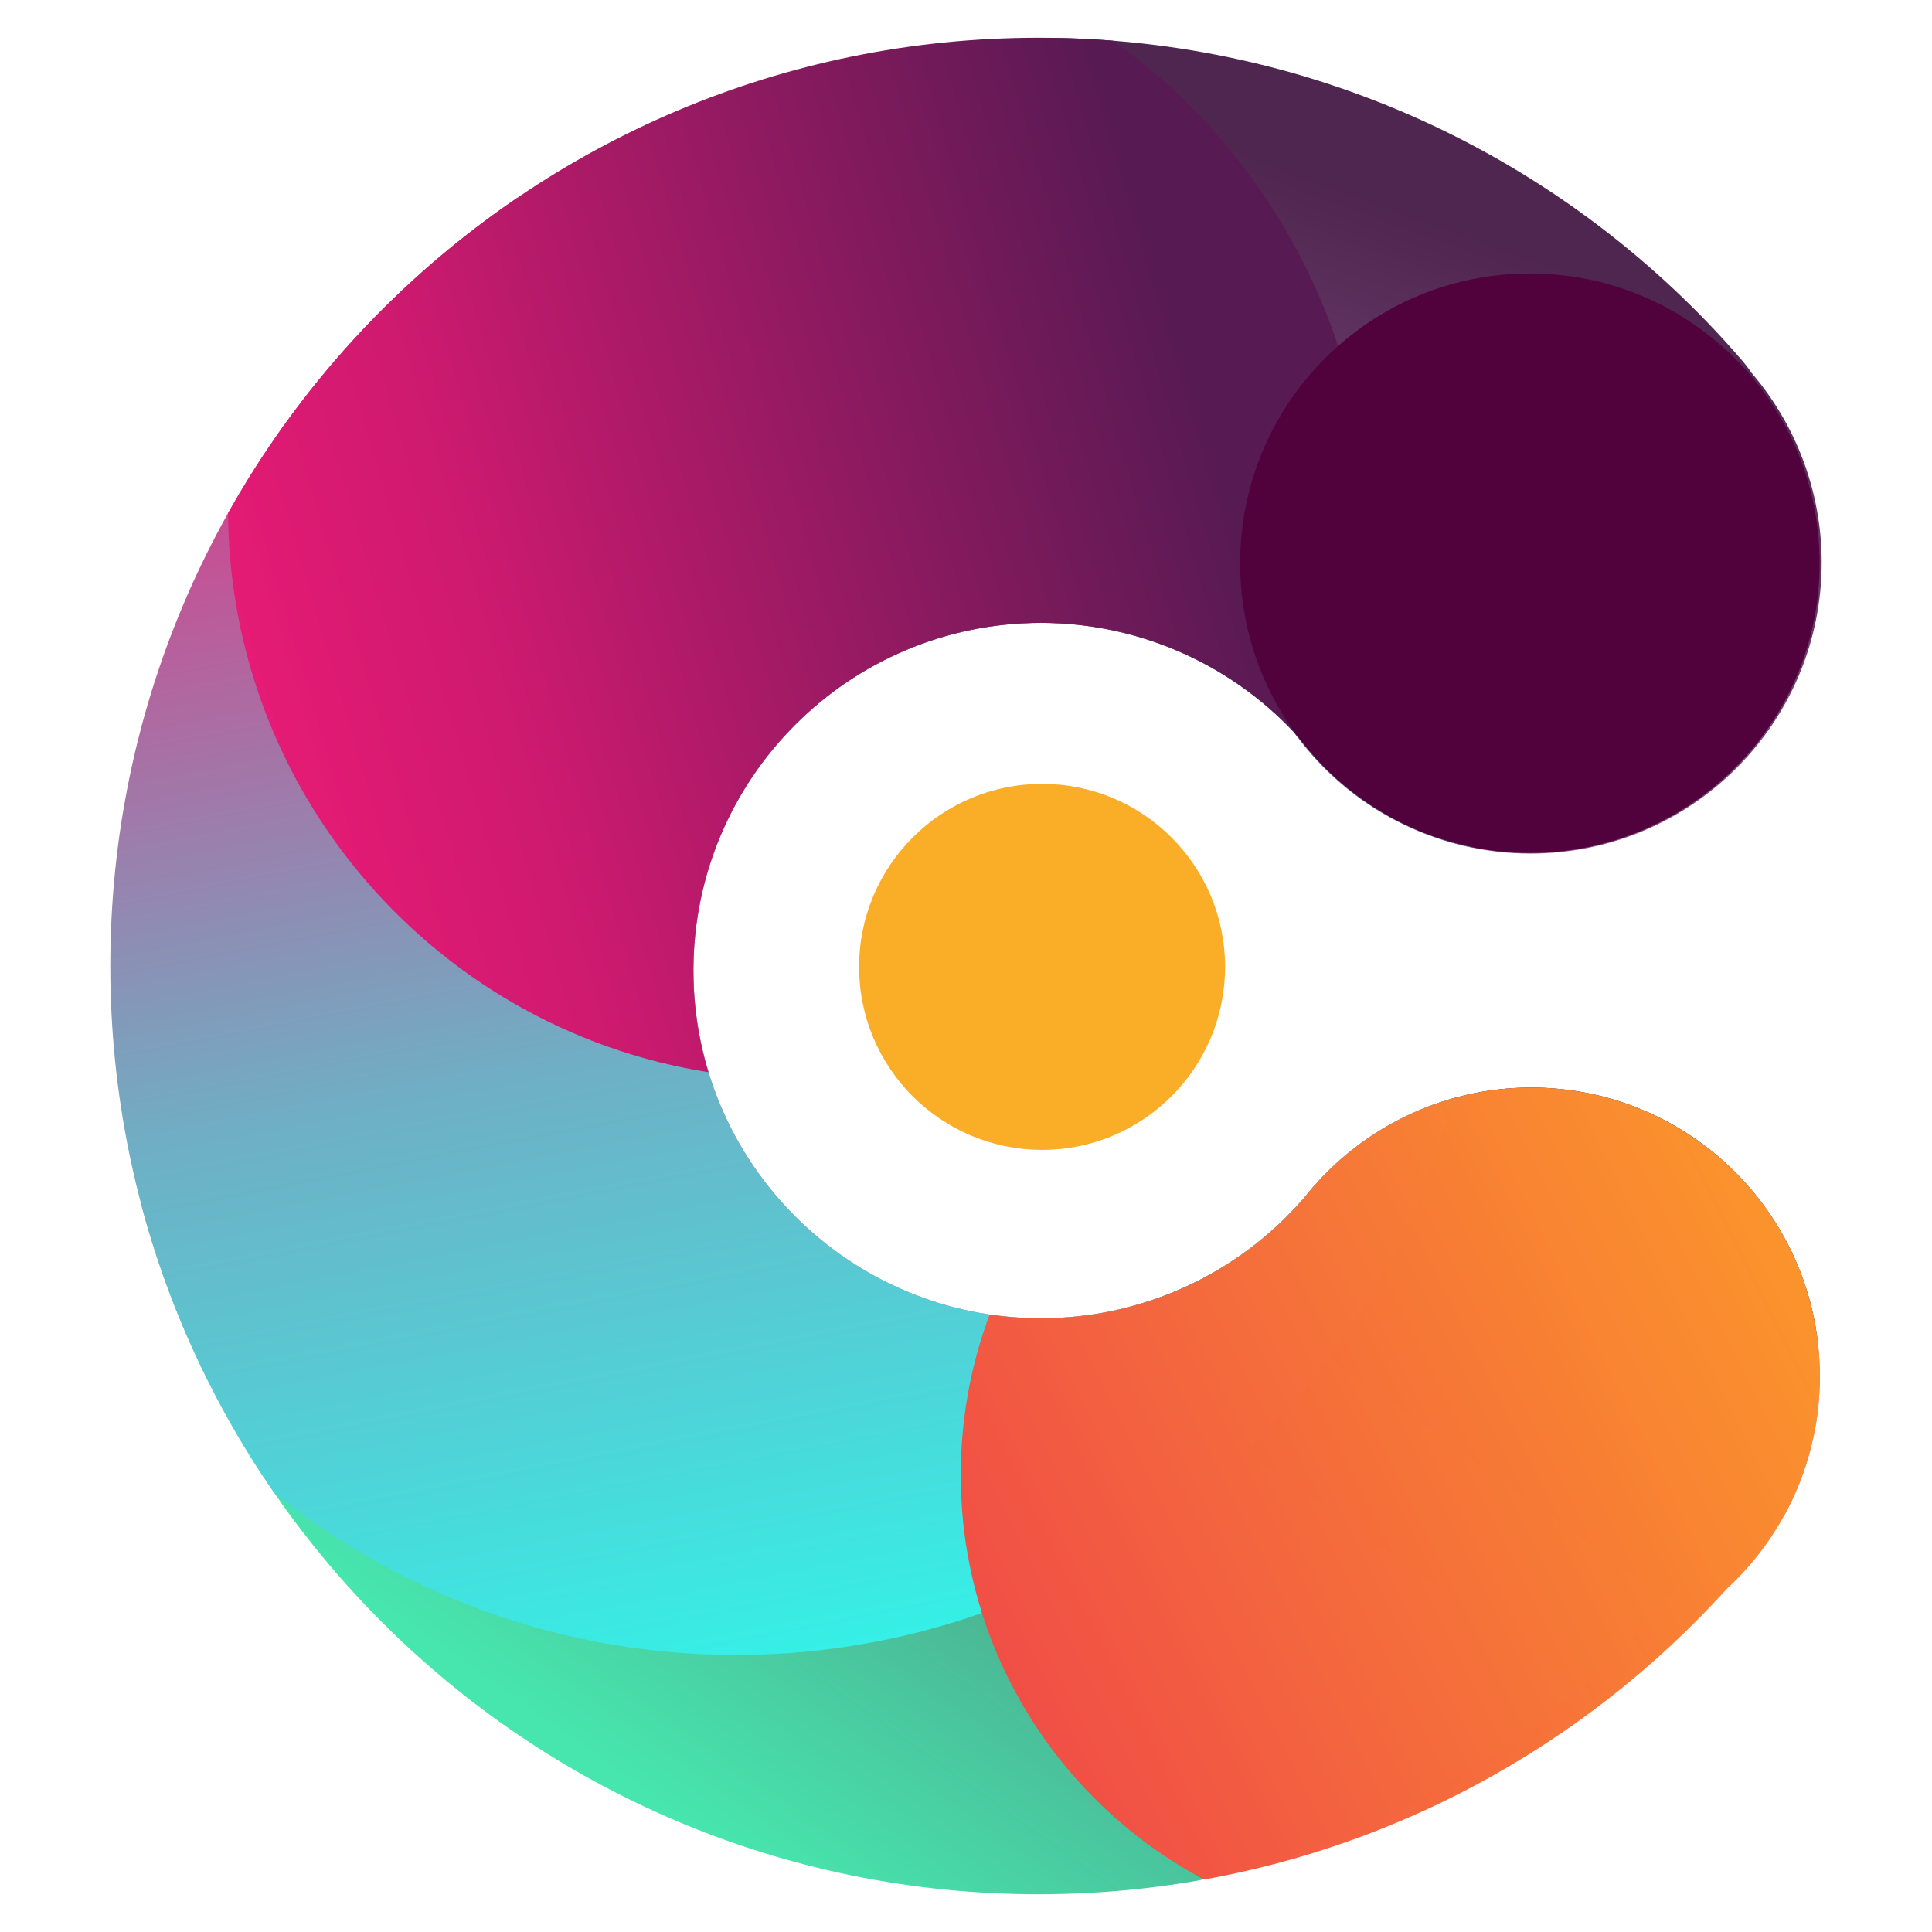
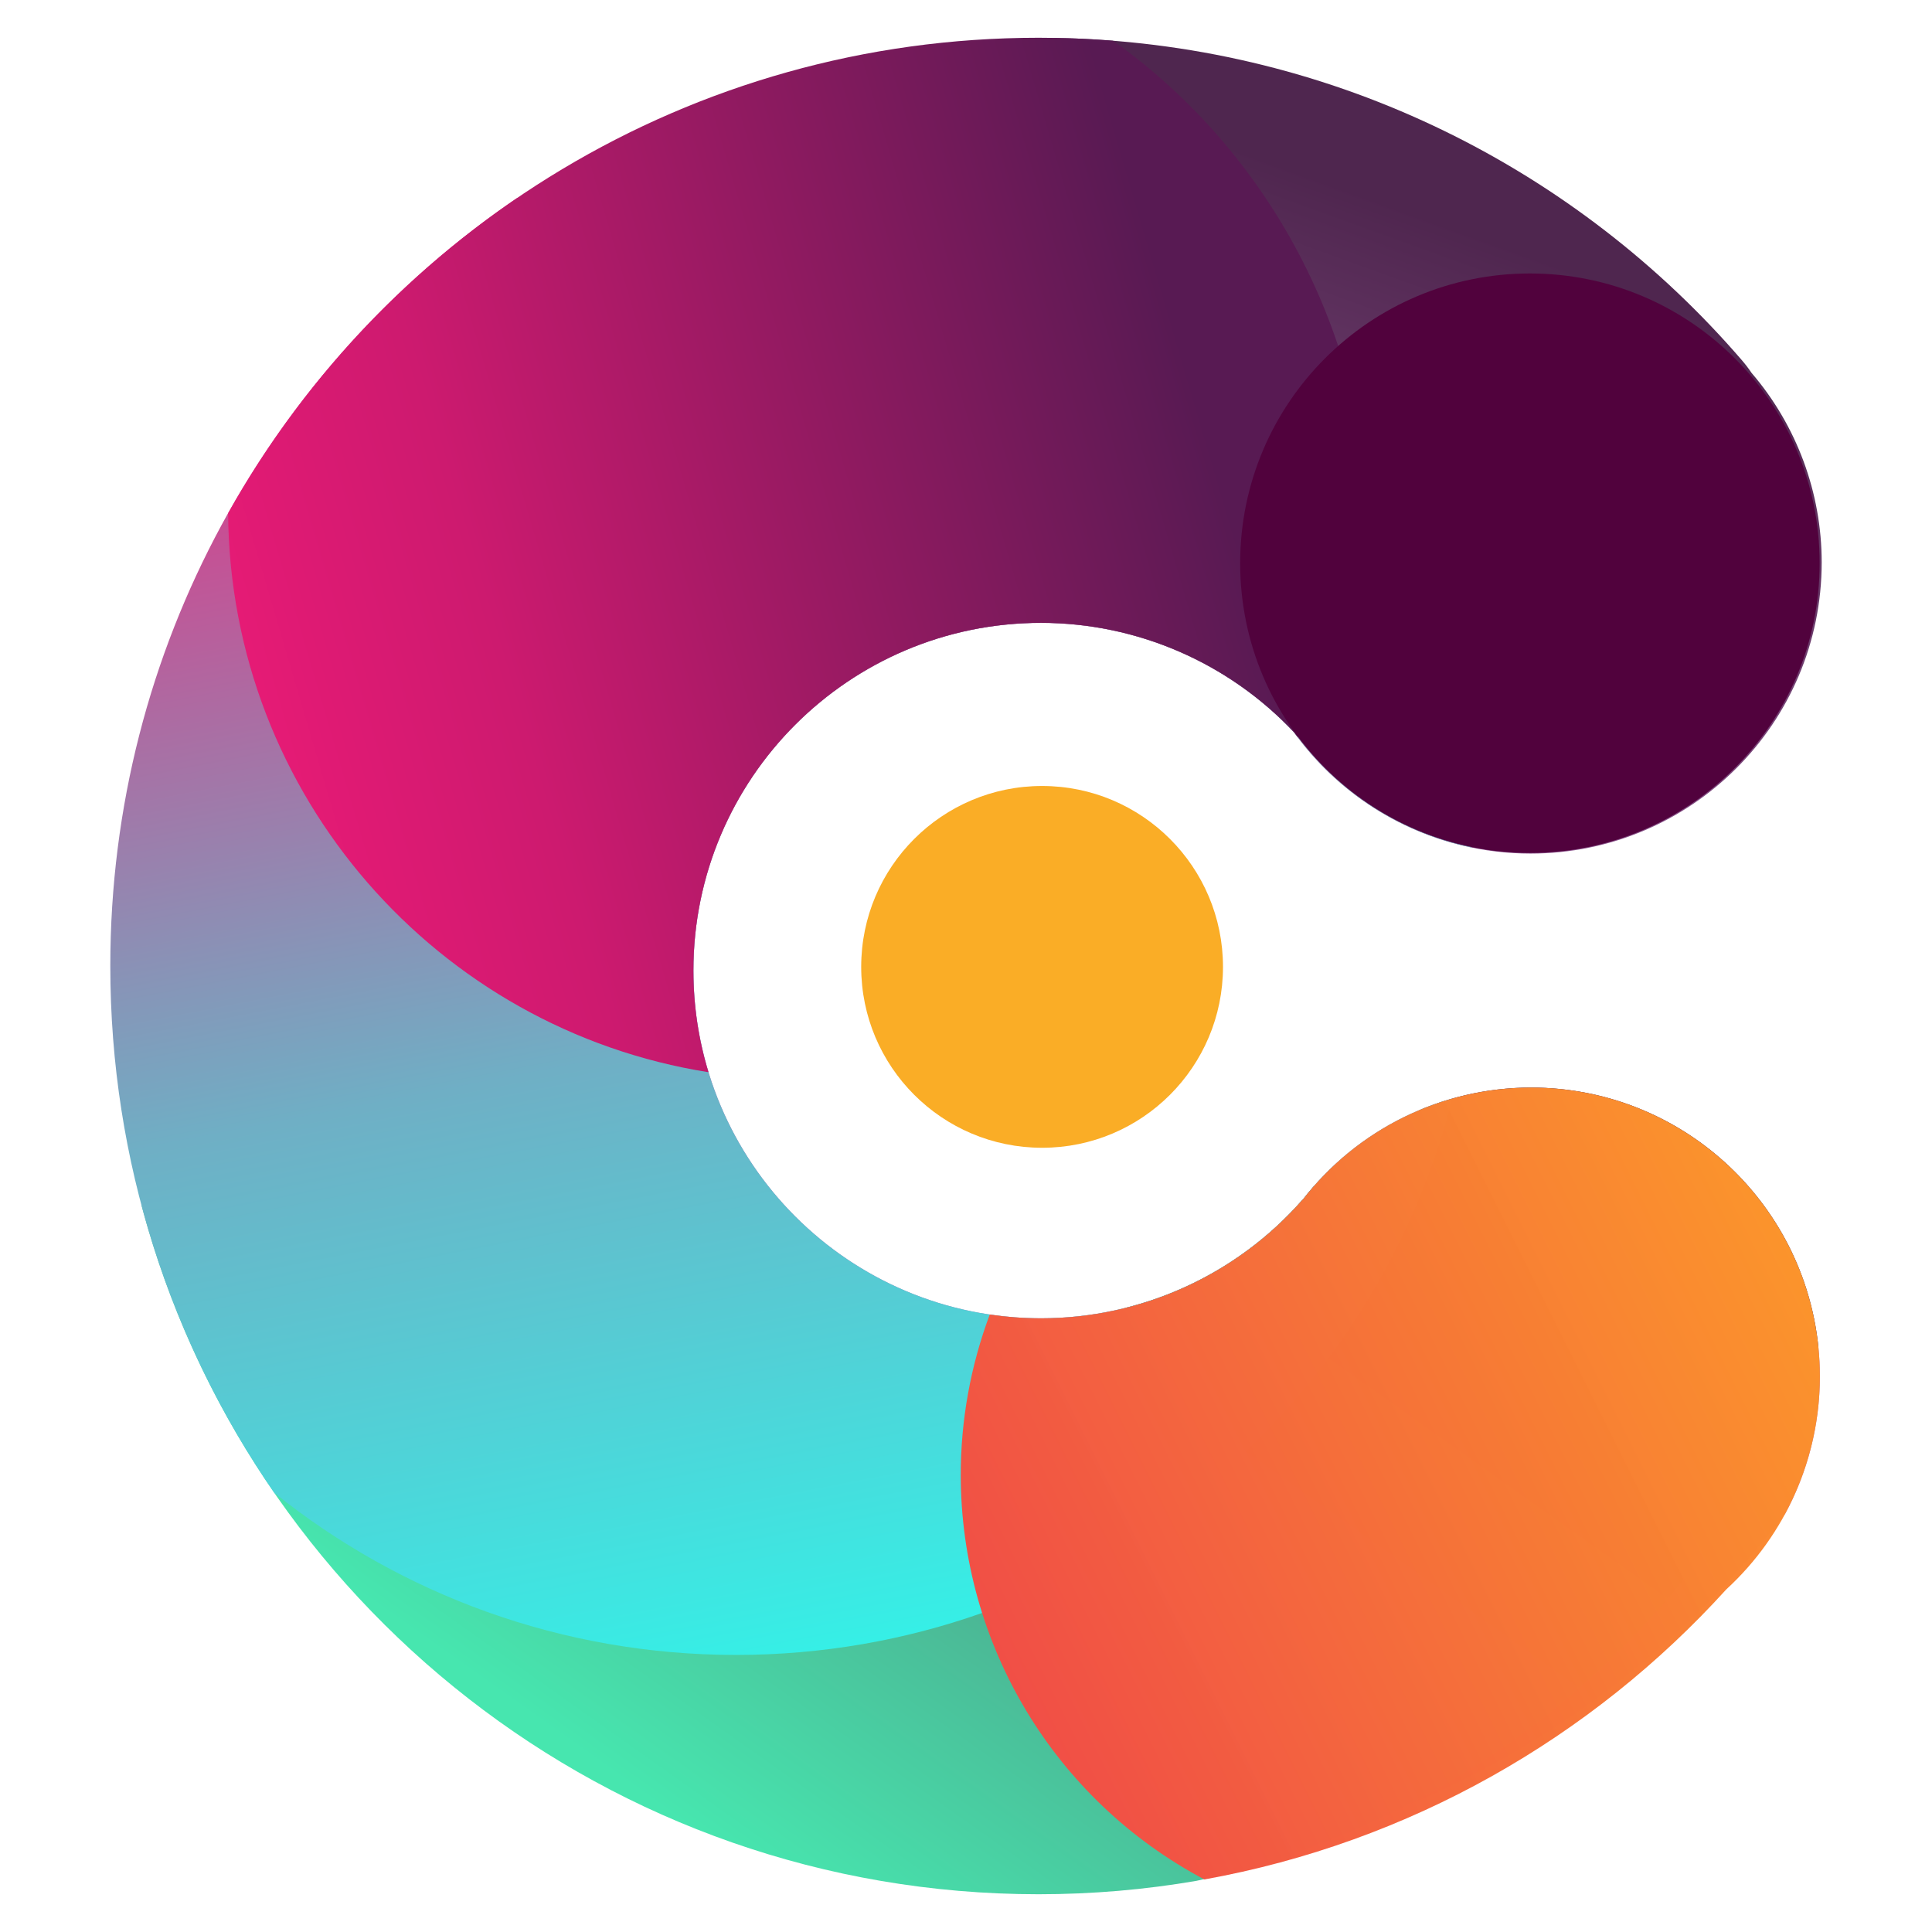
- <svg xmlns="http://www.w3.org/2000/svg" xmlns:xlink="http://www.w3.org/1999/xlink" version="1.1" viewBox="0 0 171.979 171.979" height="650" width="650">
+ <svg xmlns="http://www.w3.org/2000/svg" xmlns:xlink="http://www.w3.org/1999/xlink" id="svg1627" version="1.1" viewBox="0 0 171.979 171.979" height="650" width="650">
  <defs id="defs1623">
    <linearGradient id="linearGradient1800">
      <stop id="stop1796" offset="0" style="stop-color:#4f264f;stop-opacity:1;" />
      <stop id="stop1798" offset="1" style="stop-color:#bd77bd;stop-opacity:1" />
    </linearGradient>
-     <clipPath clipPathUnits="userSpaceOnUse" id="clipPath1516">
-       <path id="path1518" style="opacity:0.6;fill:#000000;fill-opacity:1;stroke:none;stroke-width:7.304;stroke-linecap:round" d="m -1514.928,-1143.447 c -183.007,0 -331.363,148.359 -331.363,331.367 0,183.009 148.358,331.369 331.367,331.369 97.357,0 184.902,-41.99 245.527,-108.842 21.276,-19.533 33.389,-47.092 33.393,-75.975 -5e-4,-56.972 -46.186,-103.157 -103.158,-103.156 -31.912,0.039 -62.009,14.844 -81.516,40.1 0,-0.022 2e-4,-0.044 -0.01,-0.066 -23.556,26.891 -57.561,42.322 -93.311,42.342 -68.559,-3.9e-4 -124.136,-55.578 -124.137,-124.137 4e-4,-68.559 55.578,-124.136 124.137,-124.137 34.196,0.036 66.862,14.176 90.291,39.084 19.525,27.158 50.921,43.266 84.369,43.285 57.429,-3.6e-4 103.984,-46.556 103.984,-103.984 -0.015,-24.813 -8.903,-48.803 -25.059,-67.637 -0.985,-1.476 -2.136,-2.994 -3.486,-4.559 -60.766,-70.454 -150.687,-115.053 -251.025,-115.055 v 0 z m 1.27,267.643 a 64.04,64.04 0 0 0 -64.039,64.039 64.04,64.04 0 0 0 64.039,64.039 64.04,64.04 0 0 0 64.039,-64.039 64.04,64.04 0 0 0 -64.039,-64.039 z" />
-     </clipPath>
-     <linearGradient xlink:href="#linearGradient1032" id="linearGradient1474" gradientUnits="userSpaceOnUse" gradientTransform="translate(-1846.197,-1144.074)" x1="145.657" y1="596.489" x2="496.151" y2="102.147" />
+     <linearGradient xlink:href="#linearGradient1032" id="linearGradient1474" gradientUnits="userSpaceOnUse" gradientTransform="matrix(0.9424467,0,0,0.9424467,37.20018,12.11291)" x1="145.657" y1="596.489" x2="496.151" y2="102.147" />
    <linearGradient id="linearGradient1032">
      <stop style="stop-color:#47e6af;stop-opacity:1" offset="0" id="stop1373" />
      <stop id="stop1375" offset="0.515" style="stop-color:#526f6d;stop-opacity:1;" />
      <stop style="stop-color:#51023d;stop-opacity:1" offset="1" id="stop1377" />
    </linearGradient>
-     <clipPath clipPathUnits="userSpaceOnUse" id="clipPath1512">
-       <path d="m -1514.928,-1143.447 c -183.007,0 -331.363,148.359 -331.363,331.367 0,183.009 148.358,331.369 331.367,331.369 97.357,0 184.902,-41.99 245.527,-108.842 21.276,-19.533 33.389,-47.092 33.393,-75.975 -5e-4,-56.972 -46.186,-103.157 -103.158,-103.156 -31.912,0.039 -62.009,14.844 -81.516,40.1 0,-0.022 2e-4,-0.044 -0.01,-0.066 -23.556,26.891 -57.561,42.322 -93.311,42.342 -68.559,-3.9e-4 -124.136,-55.578 -124.137,-124.137 4e-4,-68.559 55.578,-124.136 124.137,-124.137 34.196,0.036 66.862,14.176 90.291,39.084 19.525,27.158 50.921,43.266 84.369,43.285 57.429,-3.6e-4 103.984,-46.556 103.984,-103.984 -0.015,-24.813 -8.903,-48.803 -25.059,-67.637 -0.985,-1.476 -2.136,-2.994 -3.486,-4.559 -60.766,-70.454 -150.687,-115.053 -251.025,-115.055 v 0 z m 1.27,267.643 a 64.04,64.04 0 0 0 -64.039,64.039 64.04,64.04 0 0 0 64.039,64.039 64.04,64.04 0 0 0 64.039,-64.039 64.04,64.04 0 0 0 -64.039,-64.039 z" style="opacity:0.6;fill:#000000;fill-opacity:1;stroke:none;stroke-width:7.304;stroke-linecap:round" id="path1514" />
-     </clipPath>
-     <linearGradient xlink:href="#linearGradient1088" id="linearGradient1472" gradientUnits="userSpaceOnUse" gradientTransform="translate(-1846.726,-1148.5)" x1="286.6" y1="16.674" x2="390.858" y2="554.19" />
+     <linearGradient xlink:href="#linearGradient1088" id="linearGradient1472" gradientUnits="userSpaceOnUse" gradientTransform="matrix(0.9424467,0,0,0.9424467,36.70229,7.941168)" x1="286.6" y1="16.674" x2="390.858" y2="554.19" />
    <linearGradient id="linearGradient1088">
      <stop id="stop1112" offset="0" style="stop-color:#f61b79;stop-opacity:1" />
      <stop style="stop-color:#6fafc5;stop-opacity:1;" offset="0.596" id="stop1119" />
      <stop id="stop1114" offset="1" style="stop-color:#36efe6;stop-opacity:1" />
    </linearGradient>
-     <clipPath clipPathUnits="userSpaceOnUse" id="clipPath1524">
-       <path id="path1526" style="opacity:0.6;fill:#000000;fill-opacity:1;stroke:none;stroke-width:7.304;stroke-linecap:round" d="m -1514.928,-1143.447 c -183.007,0 -331.363,148.359 -331.363,331.367 0,183.009 148.358,331.369 331.367,331.369 97.357,0 184.902,-41.99 245.527,-108.842 21.276,-19.533 33.389,-47.092 33.393,-75.975 -5e-4,-56.972 -46.186,-103.157 -103.158,-103.156 -31.912,0.039 -62.009,14.844 -81.516,40.1 0,-0.022 2e-4,-0.044 -0.01,-0.066 -23.556,26.891 -57.561,42.322 -93.311,42.342 -68.559,-3.9e-4 -124.136,-55.578 -124.137,-124.137 4e-4,-68.559 55.578,-124.136 124.137,-124.137 34.196,0.036 66.862,14.176 90.291,39.084 19.525,27.158 50.921,43.266 84.369,43.285 57.429,-3.6e-4 103.984,-46.556 103.984,-103.984 -0.015,-24.813 -8.903,-48.803 -25.059,-67.637 -0.985,-1.476 -2.136,-2.994 -3.486,-4.559 -60.766,-70.454 -150.687,-115.053 -251.025,-115.055 v 0 z m 1.27,267.643 a 64.04,64.04 0 0 0 -64.039,64.039 64.04,64.04 0 0 0 64.039,64.039 64.04,64.04 0 0 0 64.039,-64.039 64.04,64.04 0 0 0 -64.039,-64.039 z" />
-     </clipPath>
-     <linearGradient xlink:href="#linearGradient1010" id="linearGradient1470" gradientUnits="userSpaceOnUse" gradientTransform="translate(-1850.337,-1147.322)" x1="306.67" y1="604.791" x2="615.785" y2="450.277" />
+     <linearGradient xlink:href="#linearGradient1010" id="linearGradient1470" gradientUnits="userSpaceOnUse" gradientTransform="matrix(0.9424467,0,0,0.9424467,33.29902,9.051558)" x1="306.67" y1="604.791" x2="615.785" y2="450.277" />
    <linearGradient id="linearGradient1010">
      <stop style="stop-color:#f04a48;stop-opacity:1" offset="0" id="stop1006" />
      <stop style="stop-color:#fc952b;stop-opacity:0.992" offset="1" id="stop1008" />
    </linearGradient>
-     <clipPath clipPathUnits="userSpaceOnUse" id="clipPath1508">
-       <path id="path1510" style="opacity:0.6;fill:#000000;fill-opacity:1;stroke:none;stroke-width:7.304;stroke-linecap:round" d="m -1514.928,-1143.447 c -183.007,0 -331.363,148.359 -331.363,331.367 0,183.009 148.358,331.369 331.367,331.369 97.357,0 184.902,-41.99 245.527,-108.842 21.276,-19.533 33.389,-47.092 33.393,-75.975 -5e-4,-56.972 -46.186,-103.157 -103.158,-103.156 -31.912,0.039 -62.009,14.844 -81.516,40.1 0,-0.022 2e-4,-0.044 -0.01,-0.066 -23.556,26.891 -57.561,42.322 -93.311,42.342 -68.559,-3.9e-4 -124.136,-55.578 -124.137,-124.137 4e-4,-68.559 55.578,-124.136 124.137,-124.137 34.196,0.036 66.862,14.176 90.291,39.084 19.525,27.158 50.921,43.266 84.369,43.285 57.429,-3.6e-4 103.984,-46.556 103.984,-103.984 -0.015,-24.813 -8.903,-48.803 -25.059,-67.637 -0.985,-1.476 -2.136,-2.994 -3.486,-4.559 -60.766,-70.454 -150.687,-115.053 -251.025,-115.055 v 0 z m 1.27,267.643 a 64.04,64.04 0 0 0 -64.039,64.039 64.04,64.04 0 0 0 64.039,64.039 64.04,64.04 0 0 0 64.039,-64.039 64.04,64.04 0 0 0 -64.039,-64.039 z" />
-     </clipPath>
-     <linearGradient xlink:href="#linearGradient1538" id="linearGradient1468" gradientUnits="userSpaceOnUse" gradientTransform="translate(-1850.591,-1144.074)" x1="33.255" y1="364.435" x2="426.884" y2="248.576" />
+     <linearGradient xlink:href="#linearGradient1538" id="linearGradient1468" gradientUnits="userSpaceOnUse" gradientTransform="matrix(0.9424467,0,0,0.9424467,33.05926,12.11291)" x1="33.255" y1="364.435" x2="426.884" y2="248.576" />
    <linearGradient id="linearGradient1538">
      <stop id="stop1534" offset="0" style="stop-color:#f61b79;stop-opacity:1" />
      <stop style="stop-color:#cd1a6f;stop-opacity:1;" offset="0.357" id="stop1806" />
      <stop id="stop1536" offset="1" style="stop-color:#581a53;stop-opacity:1" />
    </linearGradient>
-     <clipPath clipPathUnits="userSpaceOnUse" id="clipPath1520">
-       <path d="m -1514.928,-1143.447 c -183.007,0 -331.363,148.359 -331.363,331.367 0,183.009 148.358,331.369 331.367,331.369 97.357,0 184.902,-41.99 245.527,-108.842 21.276,-19.533 33.389,-47.092 33.393,-75.975 -5e-4,-56.972 -46.186,-103.157 -103.158,-103.156 -31.912,0.039 -62.009,14.844 -81.516,40.1 0,-0.022 2e-4,-0.044 -0.01,-0.066 -23.556,26.891 -57.561,42.322 -93.311,42.342 -68.559,-3.9e-4 -124.136,-55.578 -124.137,-124.137 4e-4,-68.559 55.578,-124.136 124.137,-124.137 34.196,0.036 66.862,14.176 90.291,39.084 19.525,27.158 50.921,43.266 84.369,43.285 57.429,-3.6e-4 103.984,-46.556 103.984,-103.984 -0.015,-24.813 -8.903,-48.803 -25.059,-67.637 -0.985,-1.476 -2.136,-2.994 -3.486,-4.559 -60.766,-70.454 -150.687,-115.053 -251.025,-115.055 v 0 z m 1.27,267.643 a 64.04,64.04 0 0 0 -64.039,64.039 64.04,64.04 0 0 0 64.039,64.039 64.04,64.04 0 0 0 64.039,-64.039 64.04,64.04 0 0 0 -64.039,-64.039 z" style="opacity:0.6;fill:#000000;fill-opacity:1;stroke:none;stroke-width:7.304;stroke-linecap:round" id="path1522" />
-     </clipPath>
-     <linearGradient gradientUnits="userSpaceOnUse" y2="-747.188" x2="-1513.658" y1="-1084.962" x1="-1391.388" id="linearGradient1802" xlink:href="#linearGradient1800" />
+     <linearGradient gradientTransform="matrix(0.9424467,0,0,0.9424467,1777.143,1090.341)" gradientUnits="userSpaceOnUse" y2="-747.188" x2="-1513.658" y1="-1084.962" x1="-1391.388" id="linearGradient1802" xlink:href="#linearGradient1800" />
  </defs>
  <g transform="translate(36.97667,48.36497)" id="layer1">
-     <g id="g1816">
-       <g id="g1766" transform="matrix(0.9424467,0,0,0.9424467,7.691111,0.5774814)">
-         <path transform="matrix(0.2645833,0,0,0.2645833,451.5211,254.1721)" clip-path="url(#clipPath1516)" id="path1454" style="opacity:1;fill:url(#linearGradient1802);fill-opacity:1;stroke:none;stroke-width:37.426;stroke-linecap:round" d="m -1181.406,-815.193 a 328.133,328.133 0 0 1 -328.133,328.133 328.133,328.133 0 0 1 -328.133,-328.133 328.133,328.133 0 0 1 328.133,-328.133 328.133,328.133 0 0 1 328.133,328.133" />
-         <path transform="matrix(0.2645833,0,0,0.2645833,451.5211,254.1721)" clip-path="url(#clipPath1512)" id="path1456" style="opacity:1;fill:url(#linearGradient1474);fill-opacity:1;stroke:none;stroke-width:35.23;stroke-linecap:round" d="m -1215.875,-787.243 c 0,170.594 -138.293,308.887 -308.887,308.887 -170.594,0 -310.301,-77.003 -310.301,-247.597 0,-170.594 49.306,80.397 219.899,80.397 170.594,0 399.289,-312.281 399.289,-141.687" />
-         <path transform="matrix(0.2645833,0,0,0.2645833,451.5211,254.1721)" clip-path="url(#clipPath1524)" id="path1458" style="opacity:1;fill:url(#linearGradient1472);fill-opacity:1;stroke:none;stroke-width:30.081;stroke-linecap:round" d="m -1359.173,-829.883 c 0,145.66 -118.081,263.741 -263.741,263.741 -145.66,0 -263.741,-118.081 -263.741,-263.741 0,-145.66 118.081,-268.526 263.741,-268.526 145.66,0 263.741,122.866 263.741,268.526" />
-         <path transform="matrix(0.2645833,0,0,0.2645833,451.5211,254.1721)" clip-path="url(#clipPath1508)" id="path1460" style="opacity:1;fill:url(#linearGradient1470);fill-opacity:1;stroke:none;stroke-width:2;stroke-linecap:round" d="m -1215.697,-630.41 a 163.501,163.501 0 0 1 -163.501,163.501 163.501,163.501 0 0 1 -163.501,-163.501 163.501,163.501 0 0 1 163.501,-163.501 163.501,163.501 0 0 1 163.501,163.501 z" />
-         <path transform="matrix(0.2645833,0,0,0.2645833,451.5211,254.1721)" clip-path="url(#clipPath1520)" id="path1462" style="opacity:1;fill:url(#linearGradient1468);fill-opacity:1;stroke:none;stroke-width:23.22;stroke-linecap:round" d="m -1397.082,-966.64 c 0,112.439 -17.198,60.99 -129.636,60.99 -7.413,0 -88.686,133.609 -95.894,132.837 -102.12,-10.943 -181.646,-97.394 -181.646,-202.419 0,-112.439 91.15,-203.588 203.588,-203.588 112.439,0 203.588,99.742 203.588,212.181" />
-         <path clip-path="none" id="path1464" style="opacity:1;fill:#faad26;fill-opacity:1;stroke:#faad26;stroke-width:0.397;stroke-linecap:round;stroke-opacity:1" d="M 68.118,39.392 A 17.086,17.086 0 0 1 51.032,56.479 17.086,17.086 0 0 1 33.946,39.392 17.086,17.086 0 0 1 51.032,22.306 17.086,17.086 0 0 1 68.118,39.392" />
-         <path clip-path="none" id="path1466" style="opacity:1;fill:#51023d;fill-opacity:1;stroke:none;stroke-width:3.121;stroke-linecap:round" d="M 124.474,1.265 A 27.367,27.367 0 0 1 97.107,28.631 27.367,27.367 0 0 1 69.74,1.265 27.367,27.367 0 0 1 97.107,-26.102 27.367,27.367 0 0 1 124.474,1.265" />
-       </g>
-     </g>
+     <path clip-path="none" id="path1464" style="fill:#faad26;fill-opacity:1;stroke:none;stroke-width:0.374;stroke-linecap:round;stroke-opacity:1" d="M 71.889,37.703 A 16.103,16.103 0 0 1 55.786,53.805 16.103,16.103 0 0 1 39.684,37.703 16.103,16.103 0 0 1 55.786,21.6 16.103,16.103 0 0 1 71.889,37.703" />
+     <path transform="matrix(0.2645833,0,0,0.2645833,-36.97667,-48.36497)" d="M 354.482,12.818 C 183.691,12.819 45.237,151.273 45.236,322.064 45.236,492.857 183.69,631.312 354.482,631.312 c 96.587,-0.004 187.625,-45.136 246.105,-122.006 7.587,-14.047 11.685,-29.893 11.688,-46.189 -4.9e-4,-53.693 -43.527,-97.219 -97.221,-97.219 -30.075,0.036 -58.44,13.989 -76.824,37.791 0,-0.021 -1.3e-4,-0.042 -0.01,-0.062 -22.2,25.344 -54.248,39.886 -87.939,39.904 -64.613,-3.7e-4 -116.994,-52.379 -116.994,-116.992 3.8e-4,-64.613 52.381,-116.992 116.994,-116.992 32.227,0.034 63.013,13.362 85.094,36.836 18.401,25.595 47.991,40.775 79.514,40.793 54.124,-3.4e-4 98,-43.876 98,-98 -0.015,-23.385 -8.392,-45.994 -23.617,-63.744 -0.928,-1.392 -2.013,-2.82 -3.285,-4.295 C 530.686,57.019 449.762,15.628 359.119,12.857 c -1.545,-0.025 -3.091,-0.038 -4.637,-0.039 z" style="fill:url(#linearGradient1802);fill-opacity:1;stroke:none;stroke-width:35.272;stroke-linecap:round" clip-path="none" id="path1454" />
+     <path transform="matrix(0.2645833,0,0,0.2645833,-36.97667,-48.36497)" d="M 57.467 350.182 C 50.619 350.613 47.713 365.898 47.695 405.824 C 83.314 539.118 204.886 637.297 349.408 637.297 C 367.526 637.297 385.282 635.747 402.555 632.785 C 498.643 611.79 576.979 543.351 611.779 453.24 C 606.829 404.187 565.413 365.898 515.055 365.898 C 502.228 365.914 489.715 368.468 478.152 373.23 C 466.375 381.803 454.301 390.533 441.893 399.229 C 440.632 400.675 439.411 402.161 438.23 403.689 C 438.23 403.668 438.23 403.648 438.221 403.627 C 422.472 421.606 401.765 434.139 379.033 439.918 C 337.031 464.242 294.341 481.939 254.938 481.939 C 134.356 481.939 78.072 348.883 57.467 350.182 z " style="fill:url(#linearGradient1474);fill-opacity:1;stroke:none;stroke-width:33.203;stroke-linecap:round" clip-path="none" id="path1456" />
+     <path transform="matrix(0.2645833,0,0,0.2645833,-36.97667,-48.36497)" d="m 247.633,55.15 c -25.694,0 -50.477,4.058 -73.791,11.553 C 91.313,122.908 37.111,217.621 37.111,325 c 0,65.822 20.381,126.875 55.152,177.229 42.558,34.127 96.574,54.555 155.369,54.555 116.084,0 213.576,-79.581 240.912,-187.16 -19.761,5.629 -37.473,17.441 -50.314,34.066 0,-0.021 -1.3e-4,-0.042 -0.01,-0.062 -22.2,25.344 -54.248,39.886 -87.939,39.904 -64.613,-3.7e-4 -116.994,-52.379 -116.994,-116.992 3.8e-4,-64.613 52.381,-116.992 116.994,-116.992 32.227,0.034 63.013,13.362 85.094,36.836 14.486,20.15 35.909,33.837 59.748,38.762 C 483.499,158.215 377.141,55.15 247.633,55.15 Z" style="fill:url(#linearGradient1472);fill-opacity:1;stroke:none;stroke-width:28.35;stroke-linecap:round" clip-path="none" id="path1458" />
+     <path transform="matrix(0.2645833,0,0,0.2645833,-36.97667,-48.36497)" d="m 515.055,365.898 c -30.075,0.036 -58.44,13.989 -76.824,37.791 0,-0.021 -1.3e-4,-0.042 -0.01,-0.062 -22.2,25.344 -54.248,39.886 -87.939,39.904 -5.875,-3e-5 -11.649,-0.438 -17.291,-1.273 -6.452,17.257 -9.757,35.531 -9.758,53.955 0.024,57.044 31.56,109.409 81.971,136.107 69.116,-12.467 130.325,-47.675 175.602,-97.602 20.052,-18.409 31.467,-44.381 31.471,-71.602 -4.9e-4,-53.693 -43.527,-97.219 -97.221,-97.219 z" style="fill:url(#linearGradient1470);fill-opacity:1;stroke:none;stroke-width:1.885;stroke-linecap:round" clip-path="none" id="path1460" />
+     <path transform="matrix(0.2645833,0,0,0.2645833,-36.97667,-48.36497)" d="M 349.404 12.703 C 232.246 12.703 130.176 77.231 76.742 172.674 C 77.441 267.71 147.224 346.31 238.369 360.734 C 235.068 349.917 233.287 338.436 233.287 326.539 C 233.287 261.926 285.668 209.547 350.281 209.547 C 382.509 209.581 413.294 222.908 435.375 246.383 C 435.738 246.888 436.113 247.38 436.484 247.877 C 456.001 247.988 460.467 234.899 460.467 179.334 C 460.467 112.497 426.286 50.431 374.457 13.699 C 366.193 13.043 357.841 12.703 349.408 12.703 L 349.404 12.703 z " style="fill:url(#linearGradient1468);fill-opacity:1;stroke:none;stroke-width:21.884;stroke-linecap:round" clip-path="none" id="path1462" />
+     <path clip-path="none" id="path1466" style="fill:#51023d;fill-opacity:1;stroke:none;stroke-width:2.942;stroke-linecap:round" d="M 125.001,1.769 A 25.792,25.792 0 0 1 99.209,27.561 25.792,25.792 0 0 1 73.418,1.769 25.792,25.792 0 0 1 99.209,-24.022 25.792,25.792 0 0 1 125.001,1.769" />
  </g>
  <g style="display:inline" id="layer4" />
</svg>
